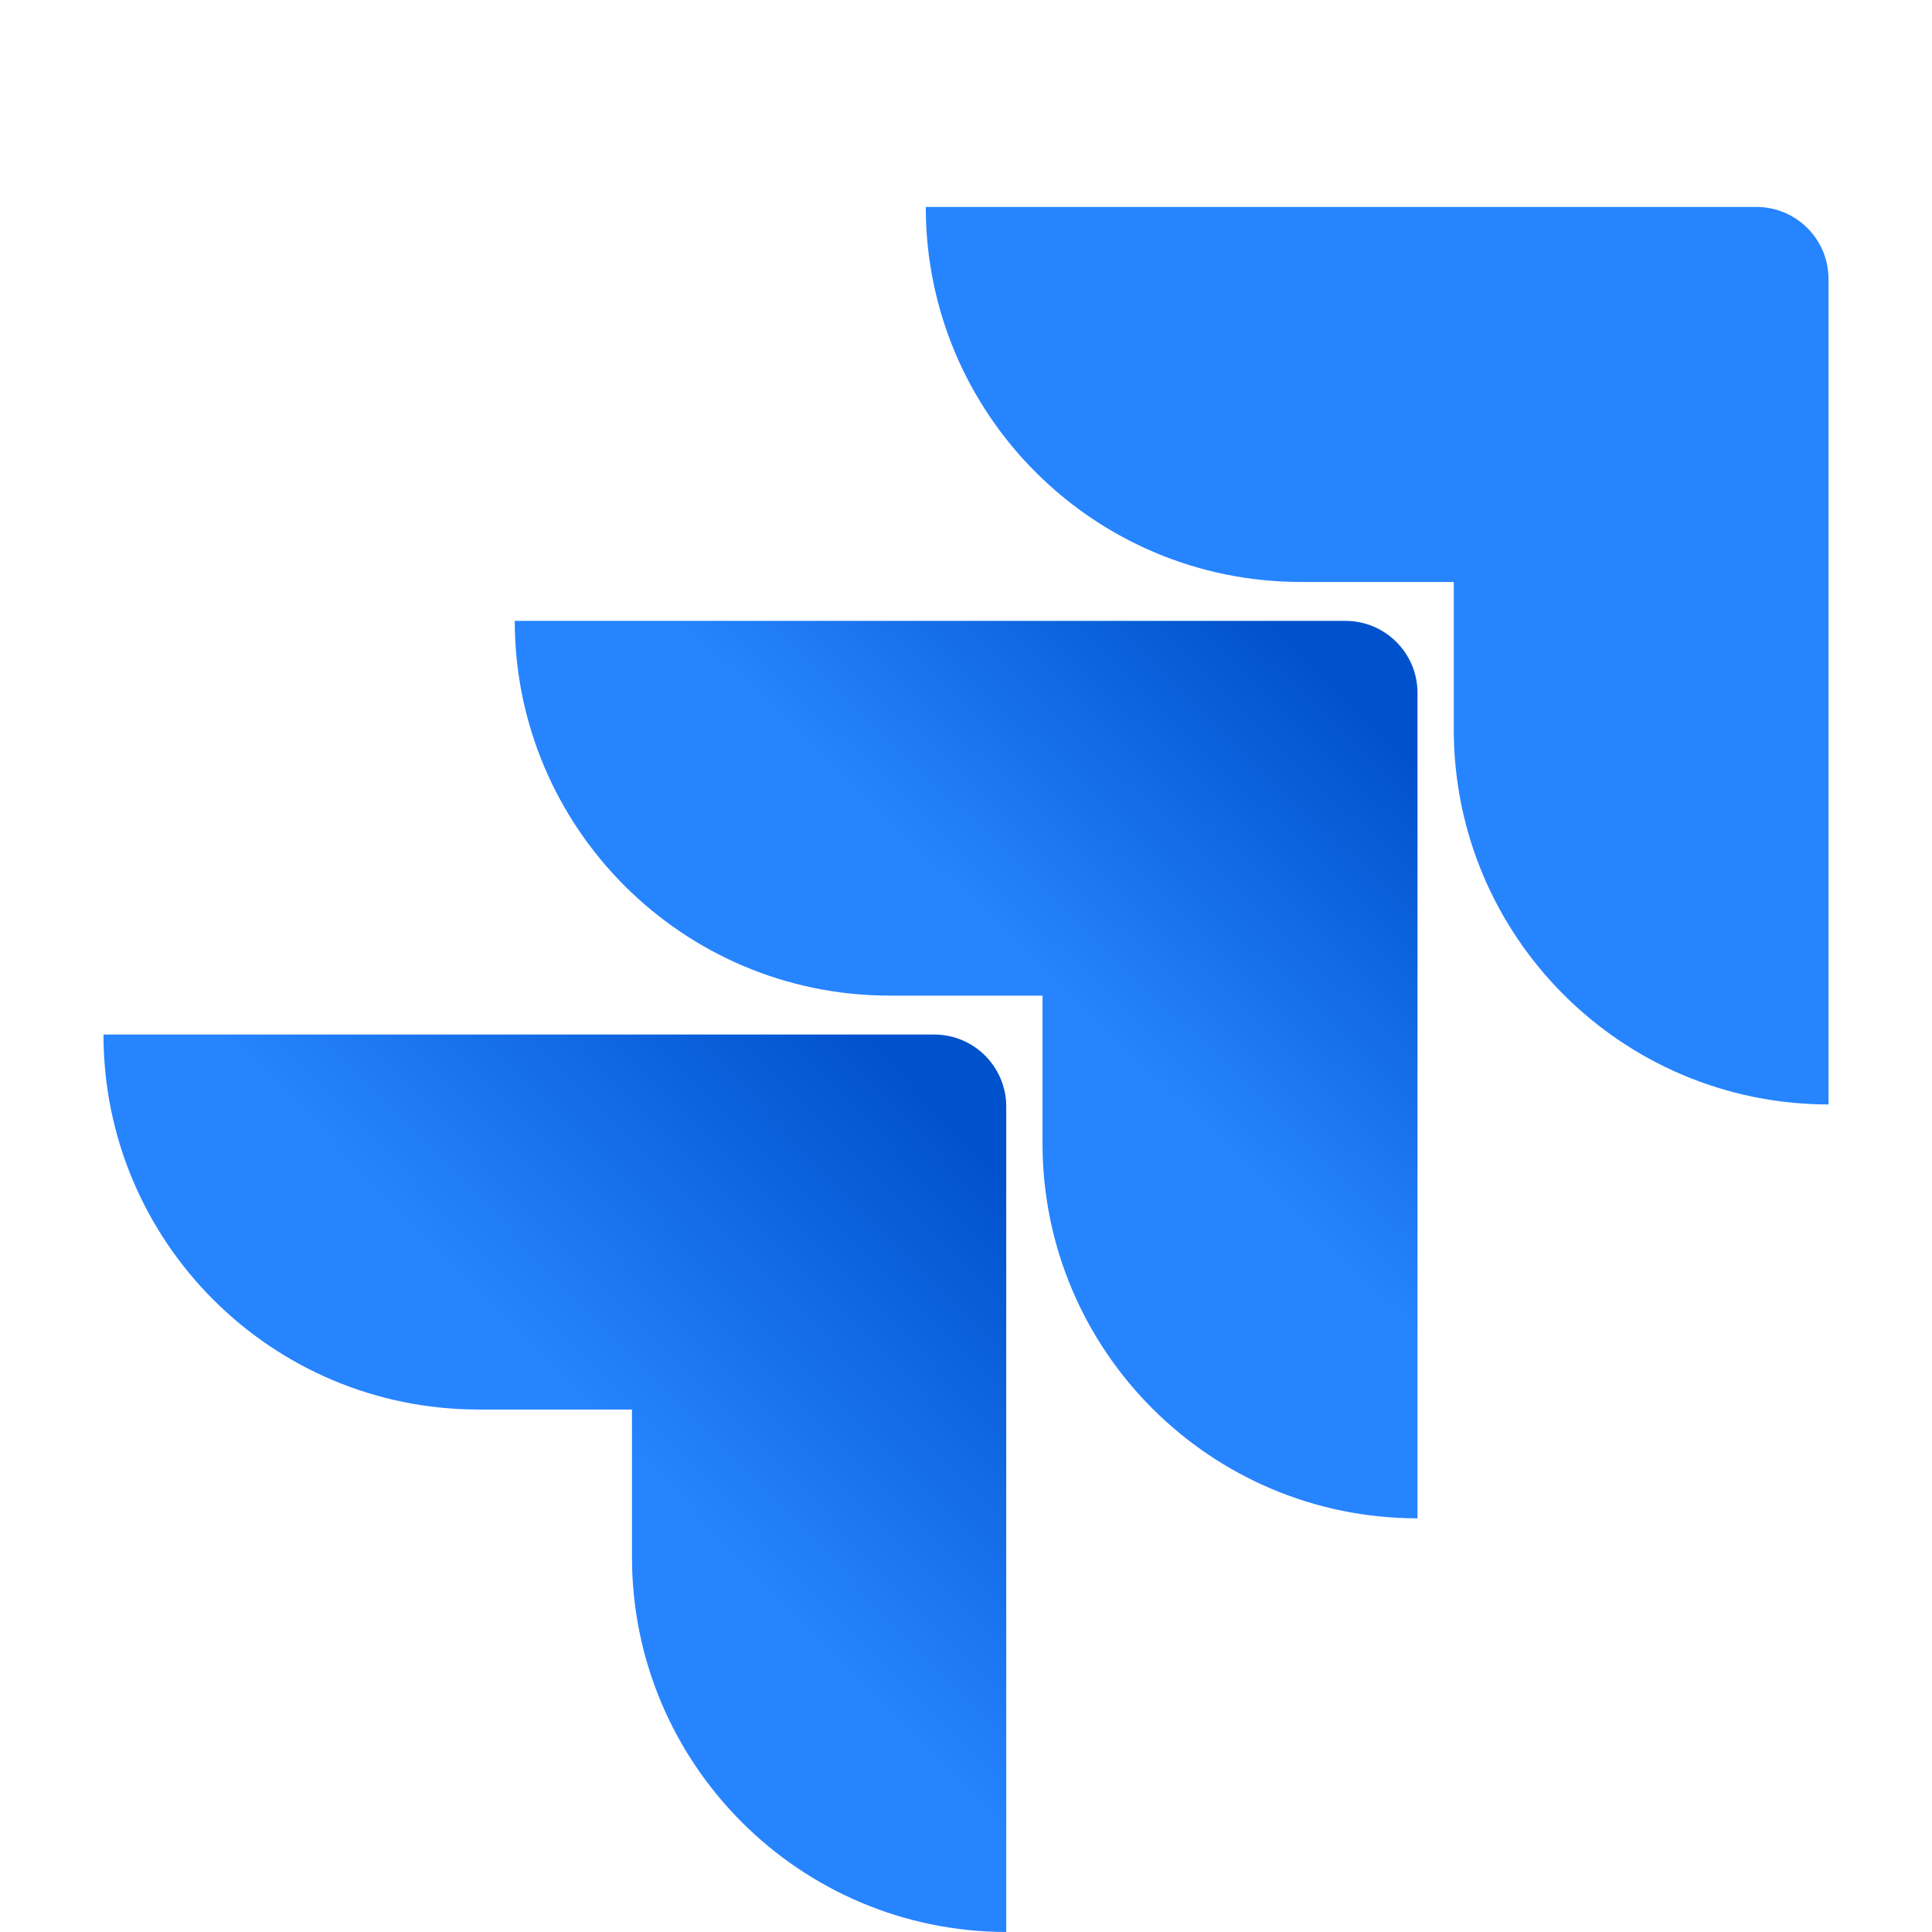
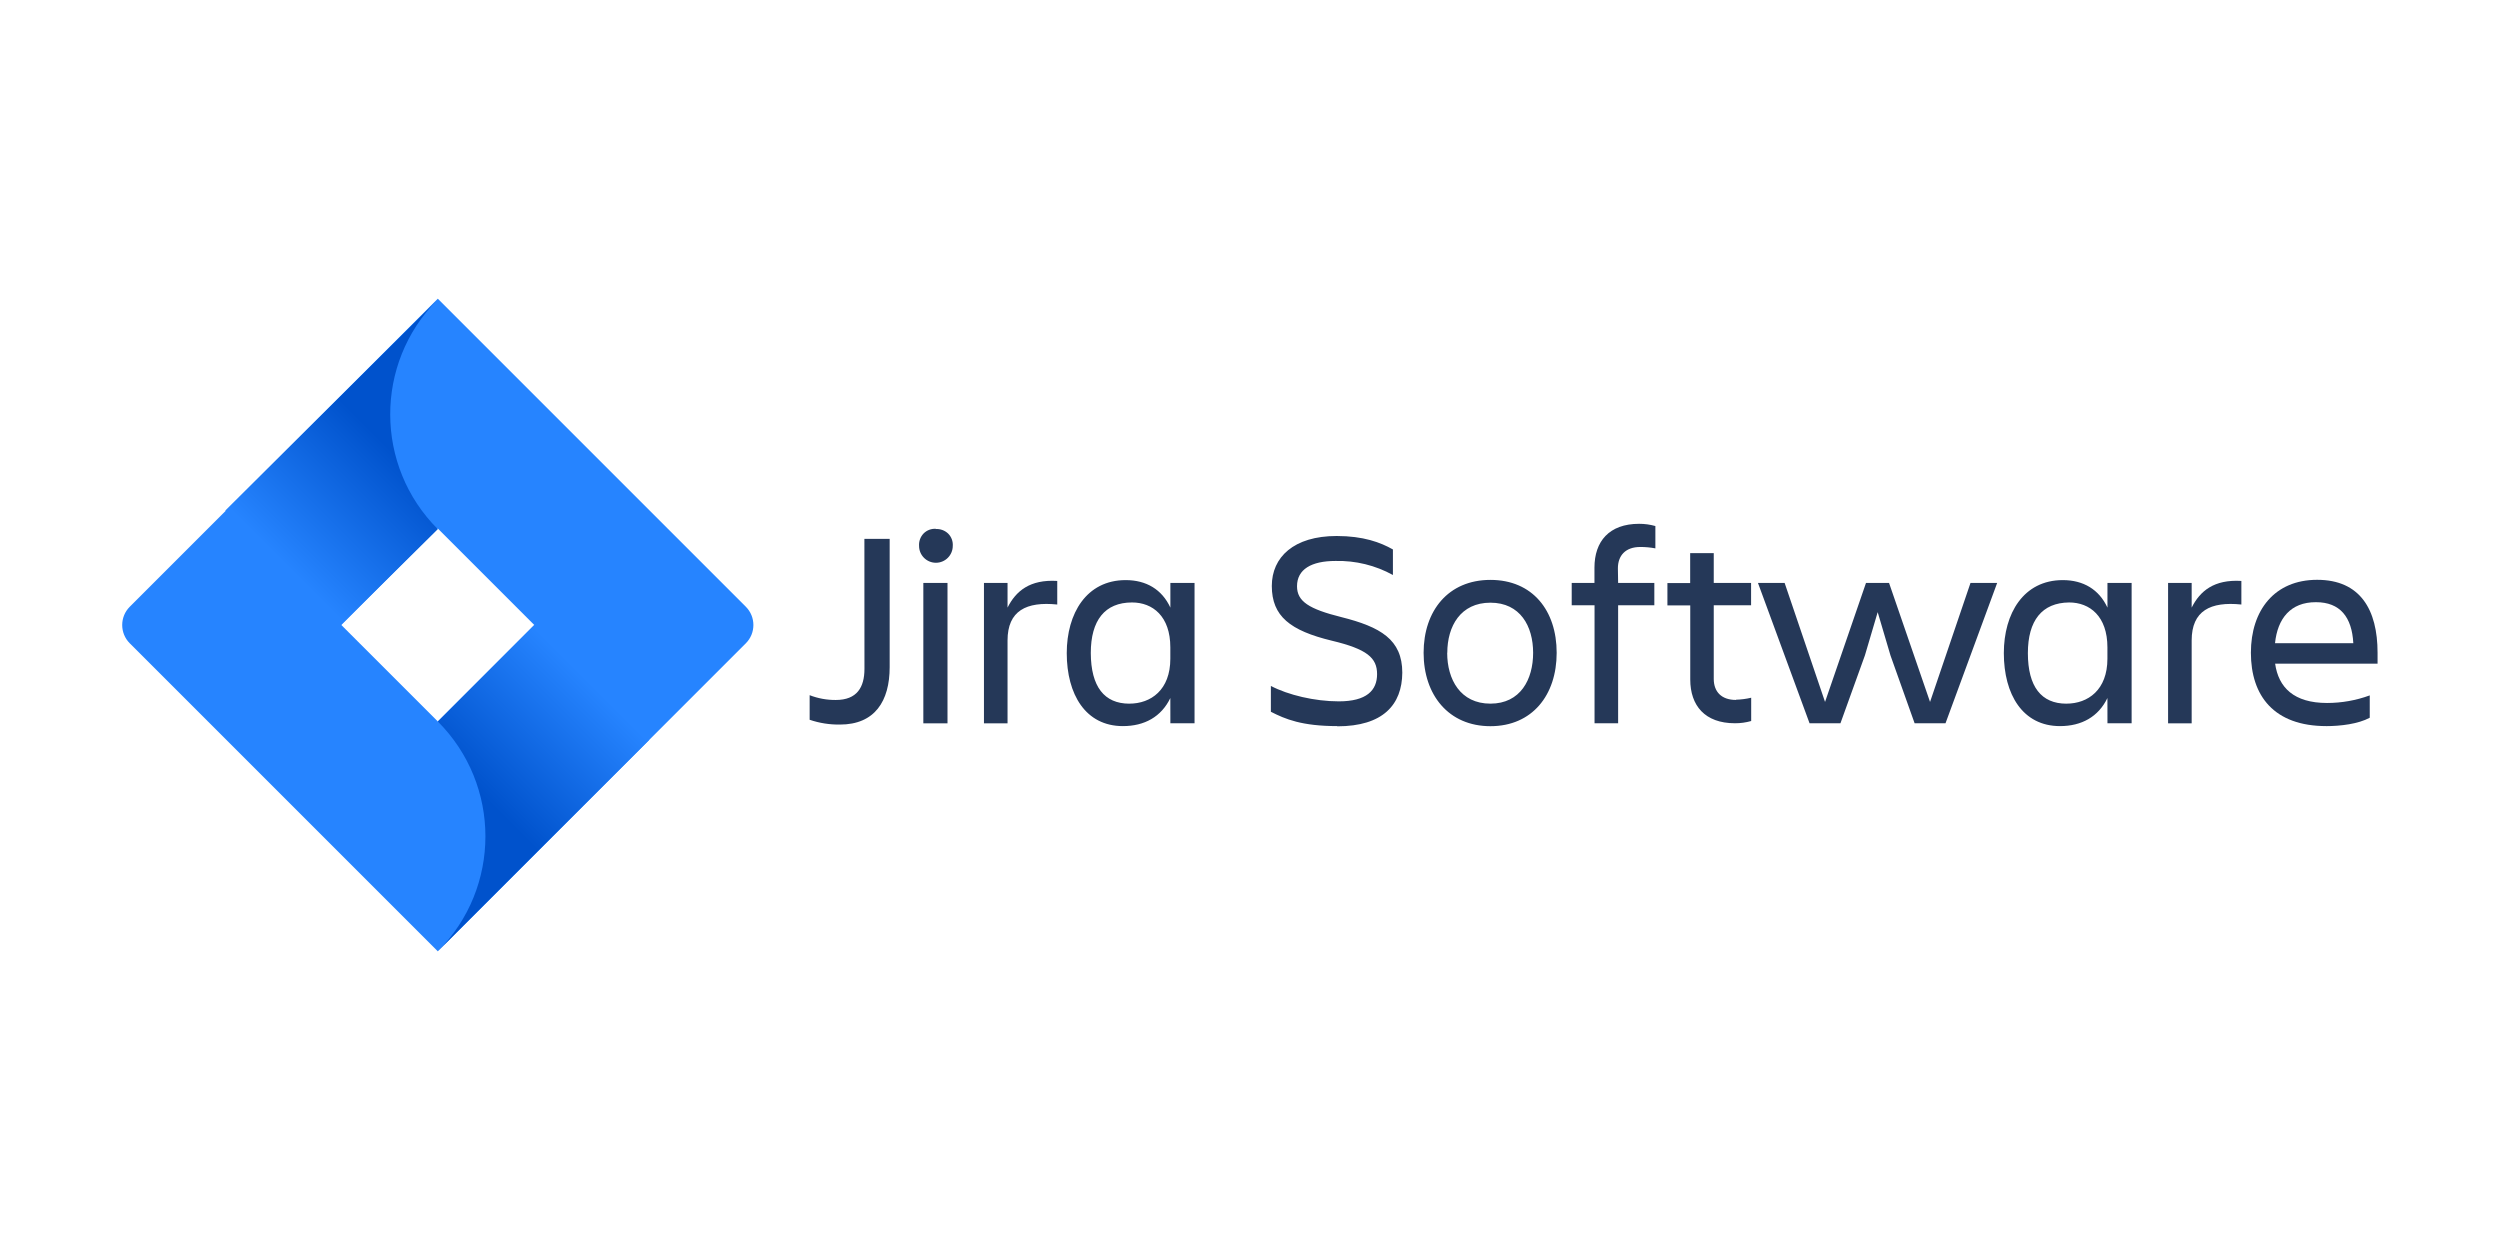
- <svg xmlns="http://www.w3.org/2000/svg" xmlns:xlink="http://www.w3.org/1999/xlink" height="2500" preserveAspectRatio="xMidYMid" width="2500" viewBox="0 -30.632 255.324 285.956">
-   <linearGradient id="a">
-     <stop offset=".18" stop-color="#0052cc" />
-     <stop offset="1" stop-color="#2684ff" />
-   </linearGradient>
-   <linearGradient id="b" x1="98.031%" x2="58.888%" xlink:href="#a" y1=".161%" y2="40.766%" />
-   <linearGradient id="c" x1="100.665%" x2="55.402%" xlink:href="#a" y1=".455%" y2="44.727%" />
-   <path d="M244.658 0H121.707a55.502 55.502 0 0 0 55.502 55.502h22.649V77.37c.02 30.625 24.841 55.447 55.466 55.467V10.666C255.324 4.777 250.55 0 244.658 0z" fill="#2684ff" />
-   <path d="M183.822 61.262H60.872c.019 30.625 24.84 55.447 55.466 55.467h22.649v21.938c.039 30.625 24.877 55.43 55.502 55.43V71.93c0-5.891-4.776-10.667-10.667-10.667z" fill="url(#b)" />
-   <path d="M122.951 122.489H0c0 30.653 24.85 55.502 55.502 55.502h22.72v21.867c.02 30.597 24.798 55.408 55.396 55.466V133.156c0-5.891-4.776-10.667-10.667-10.667z" fill="url(#c)" />
+ <svg xmlns="http://www.w3.org/2000/svg" xmlns:xlink="http://www.w3.org/1999/xlink" width="120" height="60">
+   <defs>
+     <linearGradient id="A" gradientUnits="userSpaceOnUse">
+       <stop offset=".18" stop-color="#0052cc" />
+       <stop offset="1" stop-color="#2684ff" />
+     </linearGradient>
+     <linearGradient id="B" x1="42.023" y1="35.232" x2="44.133" y2="33.122" xlink:href="#A" />
+     <linearGradient xlink:href="#A" id="C" x1="41.464" y1="29.159" x2="39.35" y2="31.273" />
+     <path id="D" d="M48.774 27.98h1.132v1.185c.4-.795 1.072-1.36 2.386-1.28v1.132c-1.482-.153-2.386.297-2.386 1.724v3.98h-1.132z" />
+   </defs>
+   <g transform="translate(-1.544)">
+     <g fill="#253858">
+       <path d="M43.035 25.867h1.213v6.156c0 1.63-.714 2.756-2.386 2.756a4.31 4.31 0 0 1-1.455-.23v-1.18a3.4 3.4 0 0 0 1.253.23c1.024 0 1.378-.613 1.378-1.496zm3.422-.473a.79.79 0 0 1 .6.22.76.76 0 0 1 .22.59.81.81 0 0 1-.809.809.81.81 0 0 1-.809-.809.79.79 0 0 1 .22-.6.76.76 0 0 1 .59-.22zm-.593 2.588h1.16v6.738h-1.16z" />
+       <use xlink:href="#D" />
+       <path d="M57.72 33.505c-.432.9-1.24 1.348-2.277 1.348-1.792 0-2.695-1.522-2.695-3.504 0-1.9.943-3.504 2.83-3.504.983 0 1.738.444 2.144 1.32V27.98h1.16v6.738h-1.16zm-1.968.27c1.038 0 1.968-.66 1.968-2.156v-.545c0-1.496-.848-2.156-1.838-2.156-1.308 0-1.98.862-1.98 2.426.006 1.623.652 2.432 1.853 2.432zm9.988 1.078c-1.712 0-2.507-.337-3.194-.688v-1.24c.822.432 2.1.74 3.26.74 1.334 0 1.838-.525 1.838-1.308s-.485-1.2-2.17-1.603c-2-.485-2.883-1.173-2.883-2.628 0-1.378 1.05-2.398 3.113-2.398 1.28 0 2.102.306 2.7.646V27.6a5.44 5.44 0 0 0-2.756-.674c-1.16 0-1.847.404-1.847 1.213 0 .727.567 1.092 2.128 1.482 1.873.472 2.925 1.072 2.925 2.668-.01 1.536-.925 2.574-3.122 2.574zm4.137-3.518c0-2.02 1.185-3.5 3.207-3.5s3.18 1.47 3.18 3.5-1.173 3.522-3.18 3.522-3.207-1.5-3.207-3.522zm1.132 0c0 1.28.634 2.44 2.075 2.44s2.05-1.16 2.05-2.44-.62-2.406-2.05-2.406-2.07 1.126-2.07 2.406zm8.205-3.355h1.738v1.072h-1.738v5.666h-1.132v-5.666h-1.096V27.98h1.092v-.735c0-1.253.7-2.102 2.144-2.102.264-.001.527.035.78.107v1.072a3.83 3.83 0 0 0-.727-.067c-.714 0-1.072.418-1.072 1.024zm5.66 5.606a3.6 3.6 0 0 0 .727-.095v1.118a2.78 2.78 0 0 1-.781.107c-1.442 0-2.144-.848-2.144-2.102v-3.556H81.58v-1.072h1.092V26.55h1.132v1.43h1.792v1.072h-1.792V32.6c.006.593.357.997 1.07.997zm1.052-5.606h1.28l1.94 5.713 1.966-5.713h1.106l1.968 5.713 1.942-5.713h1.28l-2.48 6.738h-1.482l-1.16-3.26-.613-2.075-.613 2.075-1.175 3.26h-1.482zm16.774 5.525c-.432.9-1.24 1.348-2.277 1.348-1.792 0-2.695-1.522-2.695-3.504 0-1.9.943-3.504 2.83-3.504.983 0 1.738.444 2.144 1.32V27.98h1.16v6.738h-1.16zm-1.968.27c1.038 0 1.968-.66 1.968-2.156v-.545c0-1.496-.848-2.156-1.838-2.156-1.302.012-1.98.868-1.98 2.432 0 1.617.65 2.426 1.85 2.426z" />
+       <use xlink:href="#D" x="56.838" />
+       <path d="M113.212 34.853c-2.52 0-3.625-1.455-3.625-3.522 0-2.035 1.132-3.5 3.18-3.5 2.075 0 2.9 1.442 2.9 3.5v.525h-4.917c.162 1.145.903 1.887 2.493 1.887a5.97 5.97 0 0 0 2.049-.364v1.072c-.553.3-1.403.403-2.1.403zm-2.465-3.98h3.756c-.067-1.253-.634-1.968-1.792-1.968-1.224-.006-1.844.792-1.965 1.96z" />
+     </g>
+     <g transform="matrix(3.058886 0 0 3.058886 -105.1011 -68.50893)">
+       <path d="M46.568 31.918l-4.834-4.834-4.834 4.834a.406.406 0 0 0 0 .573l4.834 4.834 4.834-4.834a.406.406 0 0 0 0-.573zm-4.834 1.8l-1.514-1.514 1.514-1.514 1.514 1.514z" fill="#2684ff" />
+       <path d="M41.734 30.7a2.549 2.549 0 0 1-.011-3.594L38.4 30.408l1.803 1.803z" fill="url(#C)" />
+       <path d="M43.252 32.2l-1.518 1.518a2.549 2.549 0 0 1 0 3.606l3.32-3.32z" fill="url(#B)" />
+     </g>
+   </g>
</svg>
